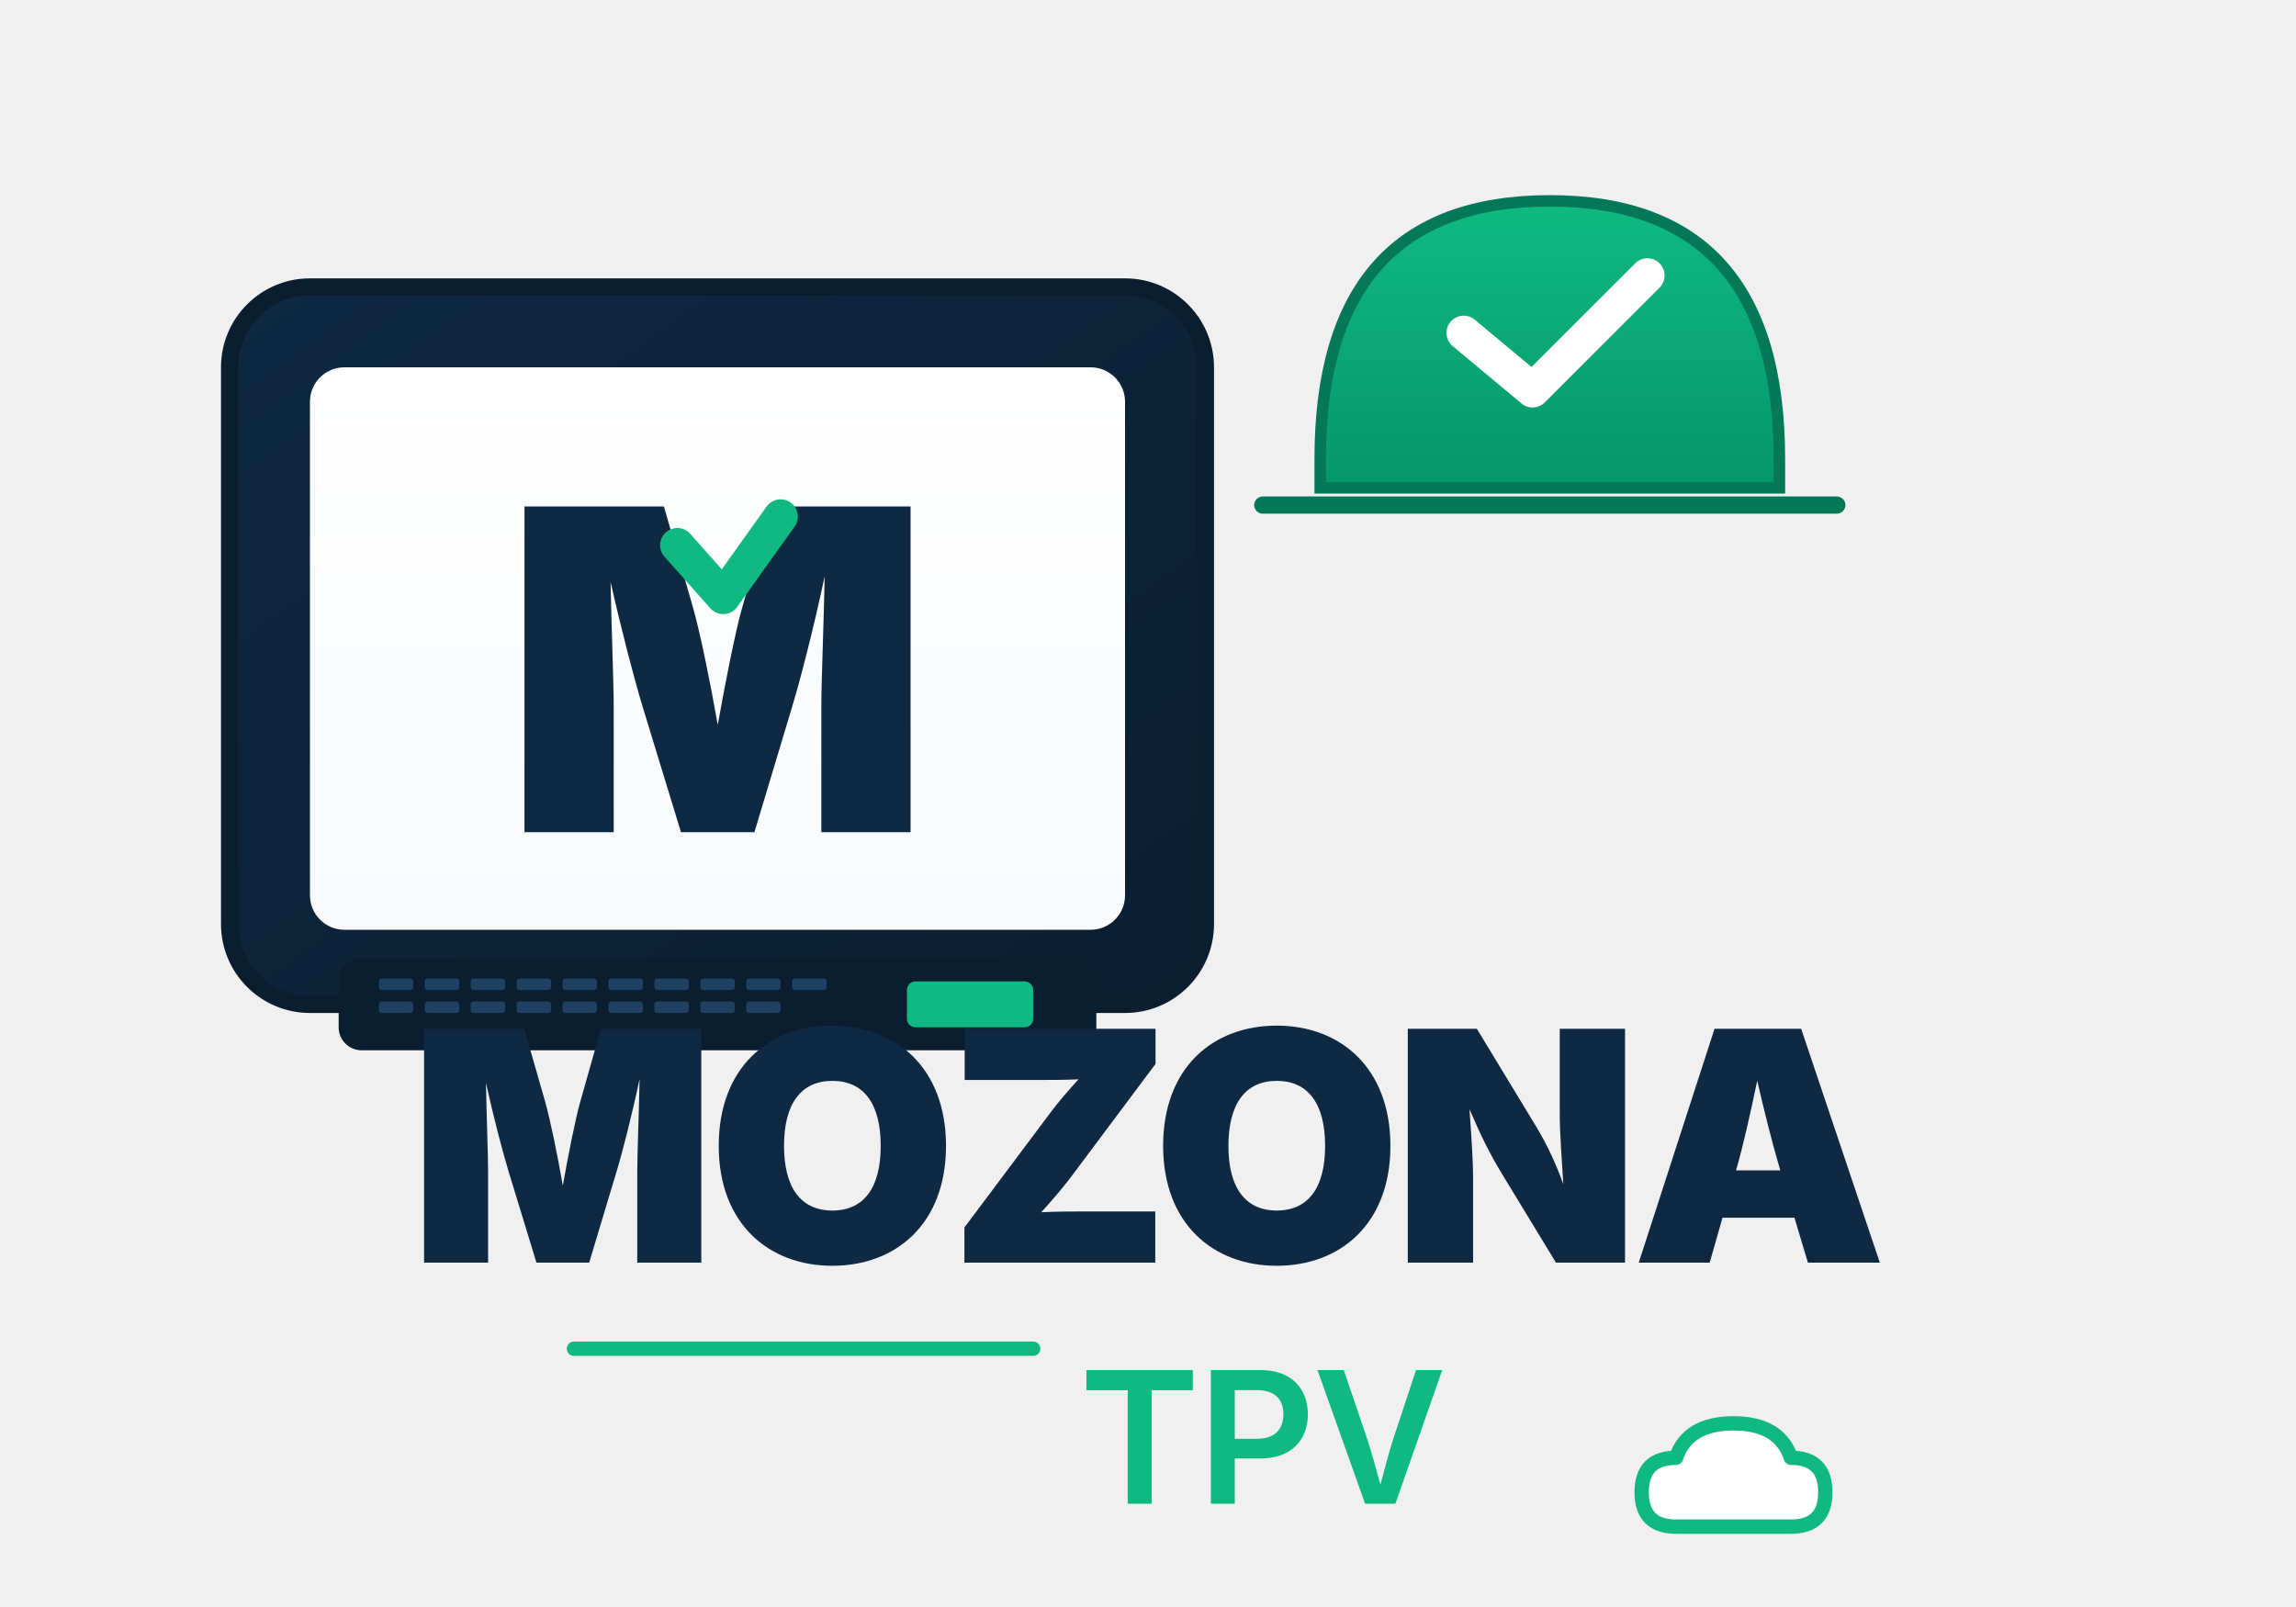
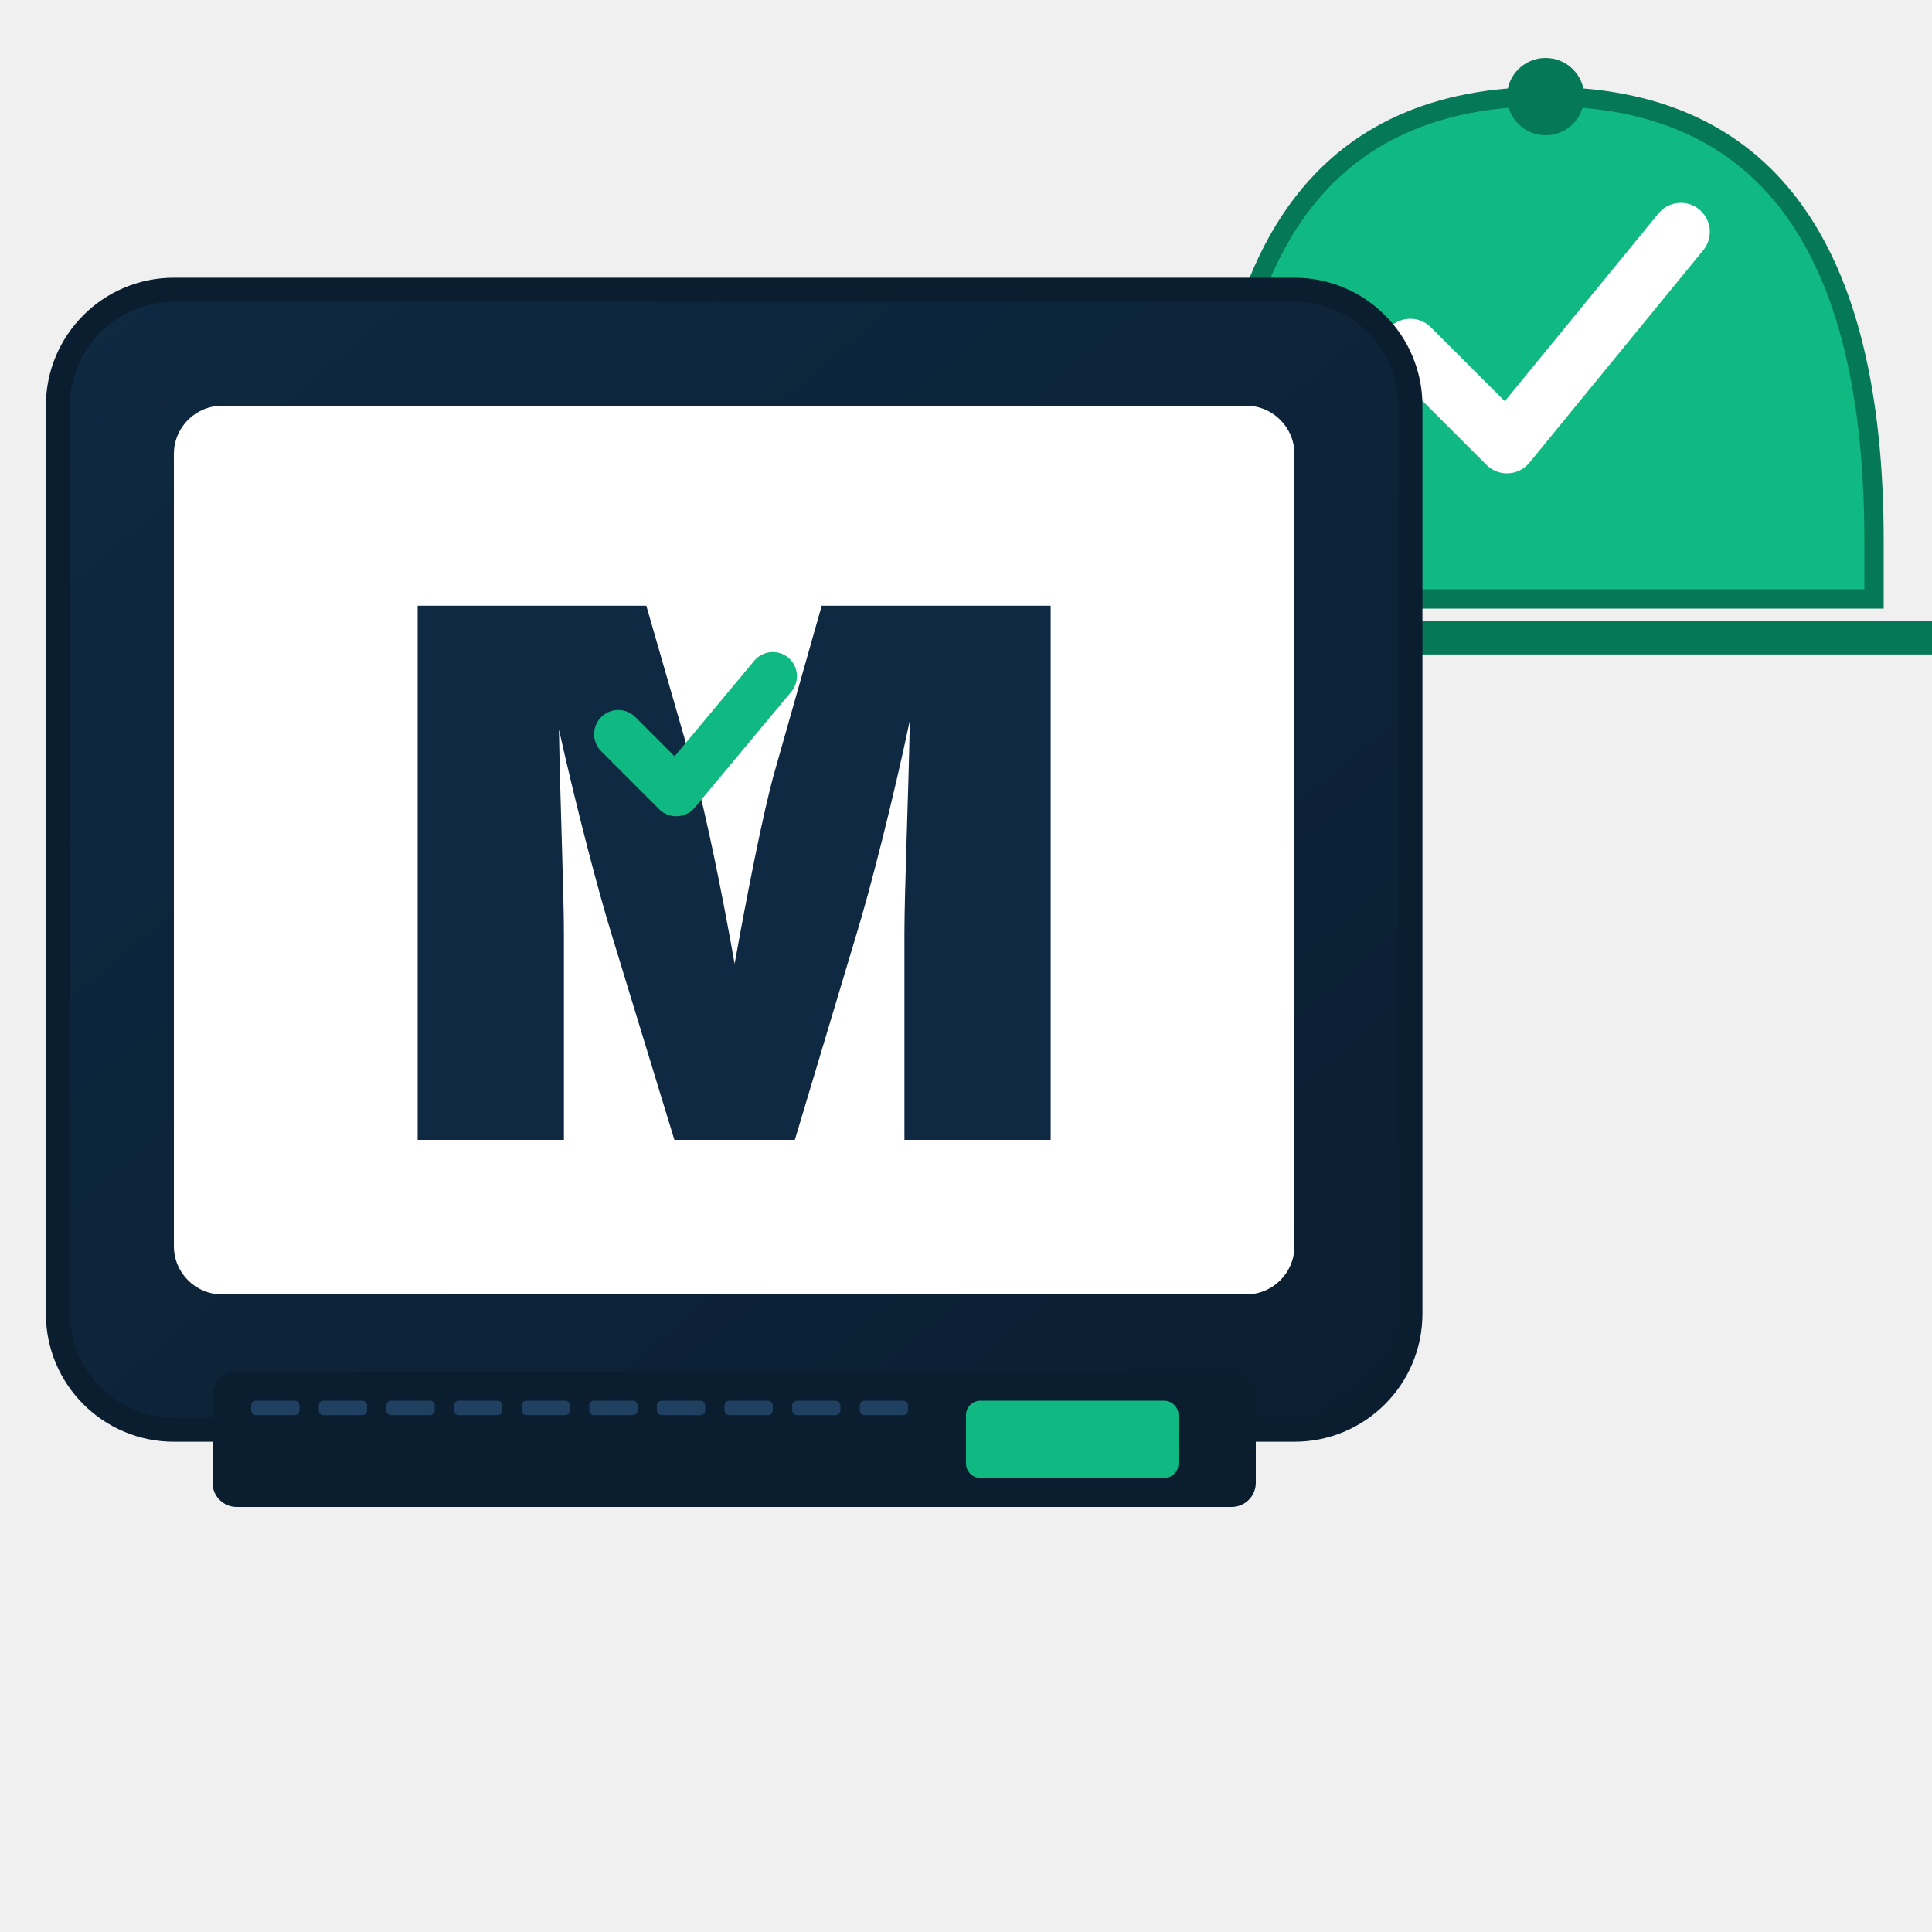
- <svg xmlns="http://www.w3.org/2000/svg" viewBox="0 0 400 280" fill="none">
+ <svg xmlns="http://www.w3.org/2000/svg" viewBox="0 0 200 200" fill="none">
  <defs>
    <linearGradient id="monitorGrad" x1="0" y1="0" x2="1" y2="1">
      <stop offset="0%" stop-color="#0F2942" />
      <stop offset="100%" stop-color="#0A1E30" />
    </linearGradient>
-     <linearGradient id="screenGrad" x1="0" y1="0" x2="0" y2="1">
-       <stop offset="0%" stop-color="#FFFFFF" />
-       <stop offset="100%" stop-color="#F8FAFC" />
-     </linearGradient>
-     <linearGradient id="checkGrad" x1="0" y1="0" x2="0" y2="1">
-       <stop offset="0%" stop-color="#10B981" />
-       <stop offset="100%" stop-color="#059669" />
-     </linearGradient>
  </defs>
-   <g transform="translate(40, 20)">
-     <g transform="translate(180, 10)">
-       <path d="M 10 50 Q 10 5 50 5 Q 90 5 90 50 L 90 55 L 10 55 Z" fill="url(#checkGrad)" stroke="#047857" stroke-width="2" />
-       <line x1="0" y1="58" x2="100" y2="58" stroke="#047857" stroke-width="3" stroke-linecap="round" />
-       <path d="M 35 28 L 47 38 L 67 18" fill="none" stroke="white" stroke-width="6" stroke-linecap="round" stroke-linejoin="round" />
-     </g>
-     <rect x="0" y="30" width="170" height="125" rx="14" fill="url(#monitorGrad)" stroke="#0A1E30" stroke-width="3" />
-     <rect x="14" y="44" width="142" height="98" rx="6" fill="url(#screenGrad)" />
-     <rect x="20" y="148" width="130" height="14" rx="3" fill="#0A1E30" stroke="#0A1E30" stroke-width="2" />
-     <rect x="118" y="151" width="22" height="8" rx="1.5" fill="#10B981" />
-     <g fill="#1F4060">
-       <rect x="26" y="150.5" width="6" height="2" rx="0.5" />
-       <rect x="34" y="150.5" width="6" height="2" rx="0.5" />
-       <rect x="42" y="150.5" width="6" height="2" rx="0.5" />
-       <rect x="50" y="150.5" width="6" height="2" rx="0.5" />
-       <rect x="58" y="150.5" width="6" height="2" rx="0.5" />
-       <rect x="66" y="150.5" width="6" height="2" rx="0.5" />
-       <rect x="74" y="150.5" width="6" height="2" rx="0.5" />
-       <rect x="82" y="150.5" width="6" height="2" rx="0.5" />
-       <rect x="90" y="150.5" width="6" height="2" rx="0.5" />
-       <rect x="98" y="150.5" width="6" height="2" rx="0.5" />
-       <rect x="26" y="154.5" width="6" height="2" rx="0.5" />
-       <rect x="34" y="154.5" width="6" height="2" rx="0.5" />
-       <rect x="42" y="154.5" width="6" height="2" rx="0.5" />
-       <rect x="50" y="154.5" width="6" height="2" rx="0.5" />
-       <rect x="58" y="154.5" width="6" height="2" rx="0.5" />
-       <rect x="66" y="154.5" width="6" height="2" rx="0.5" />
-       <rect x="74" y="154.5" width="6" height="2" rx="0.5" />
-       <rect x="82" y="154.5" width="6" height="2" rx="0.5" />
-       <rect x="90" y="154.5" width="6" height="2" rx="0.5" />
-     </g>
-     <text x="85" y="125" font-family="system-ui, -apple-system, 'Segoe UI', sans-serif" font-weight="900" font-size="78" text-anchor="middle" fill="#0F2942" letter-spacing="-4">M</text>
-     <path d="M 78 75 L 86 84 L 96 70" fill="none" stroke="#10B981" stroke-width="6" stroke-linecap="round" stroke-linejoin="round" />
+   <g transform="translate(118, 6)">
+     <path d="M 8 50 Q 8 4 42 4 Q 76 4 76 50 L 76 56 L 8 56 Z" fill="#10B981" stroke="#047857" stroke-width="2" />
+     <circle cx="42" cy="4" r="4" fill="#047857" />
+     <line x1="0" y1="60" x2="84" y2="60" stroke="#047857" stroke-width="3.5" stroke-linecap="round" />
+     <path d="M 28 30 L 38 40 L 56 18" fill="none" stroke="white" stroke-width="6" stroke-linecap="round" stroke-linejoin="round" />
  </g>
-   <text x="200" y="220" font-family="system-ui, -apple-system, 'Segoe UI', sans-serif" font-weight="900" font-size="56" text-anchor="middle" fill="#0F2942" letter-spacing="-1.5">MOZONA</text>
-   <line x1="100" y1="235" x2="180" y2="235" stroke="#10B981" stroke-width="2.5" stroke-linecap="round" />
-   <g transform="translate(200, 240)">
-     <text x="20" y="22" font-family="system-ui, -apple-system, 'Segoe UI', sans-serif" font-weight="600" font-size="32" text-anchor="middle" fill="#10B981" letter-spacing="-0.5">TPV</text>
-     <g transform="translate(80, 6)" fill="none" stroke="#10B981" stroke-width="2.5" stroke-linecap="round" stroke-linejoin="round">
-       <path d="M 6 14 Q 6 8 12 8 Q 14 2 22 2 Q 30 2 32 8 Q 38 8 38 14 Q 38 20 32 20 L 12 20 Q 6 20 6 14 Z" fill="#FFFFFF" stroke="#10B981" />
-     </g>
+   <rect x="6" y="30" width="140" height="118" rx="12" fill="url(#monitorGrad)" stroke="#0A1E30" stroke-width="2.5" />
+   <rect x="18" y="42" width="116" height="92" rx="5" fill="white" />
+   <text x="76" y="118" text-anchor="middle" font-family="system-ui, -apple-system, sans-serif" font-weight="900" font-size="76" fill="#0F2942" letter-spacing="-3">M</text>
+   <path d="M 64 76 L 70 82 L 80 70" fill="none" stroke="#10B981" stroke-width="5" stroke-linecap="round" stroke-linejoin="round" />
+   <rect x="22" y="142" width="108" height="14" rx="2.5" fill="#0A1E30" />
+   <rect x="100" y="145" width="22" height="8" rx="1.5" fill="#10B981" />
+   <g fill="#1F4060">
+     <rect x="26" y="145" width="5" height="1.5" rx="0.5" />
+     <rect x="33" y="145" width="5" height="1.5" rx="0.5" />
+     <rect x="40" y="145" width="5" height="1.5" rx="0.5" />
+     <rect x="47" y="145" width="5" height="1.5" rx="0.5" />
+     <rect x="54" y="145" width="5" height="1.5" rx="0.5" />
+     <rect x="61" y="145" width="5" height="1.5" rx="0.5" />
+     <rect x="68" y="145" width="5" height="1.5" rx="0.5" />
+     <rect x="75" y="145" width="5" height="1.5" rx="0.5" />
+     <rect x="82" y="145" width="5" height="1.5" rx="0.5" />
+     <rect x="89" y="145" width="5" height="1.5" rx="0.5" />
  </g>
</svg>
